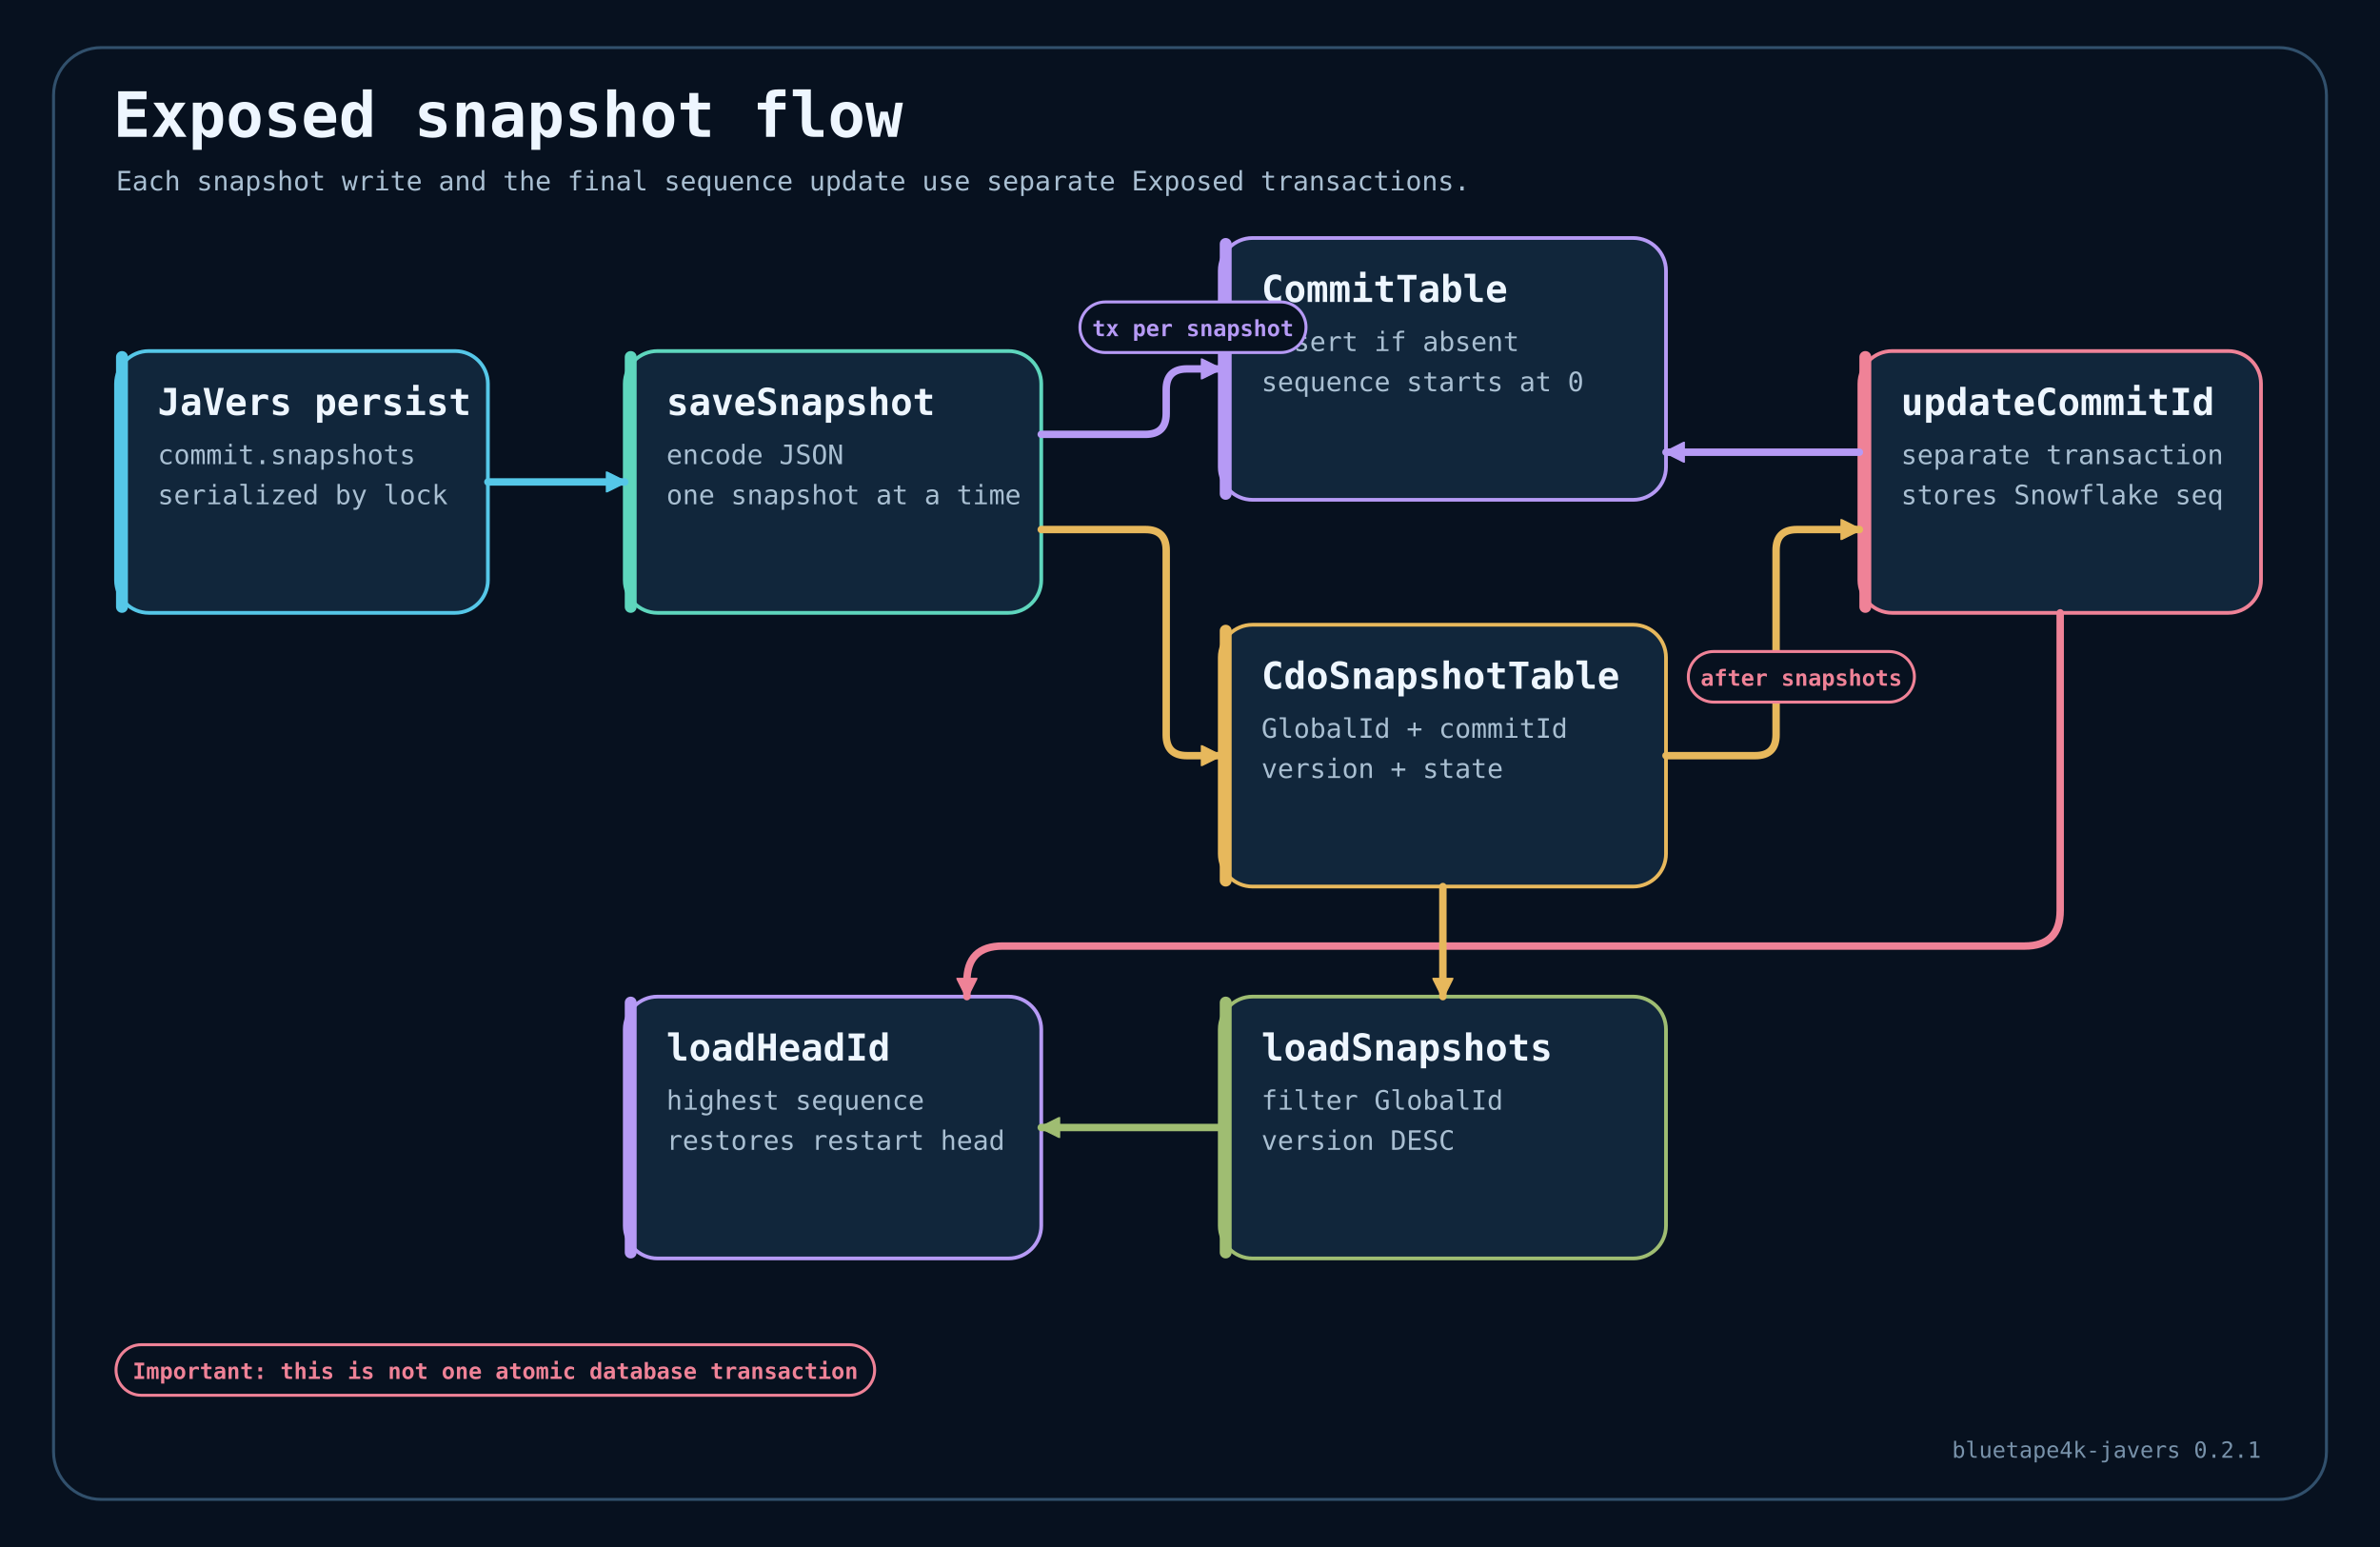
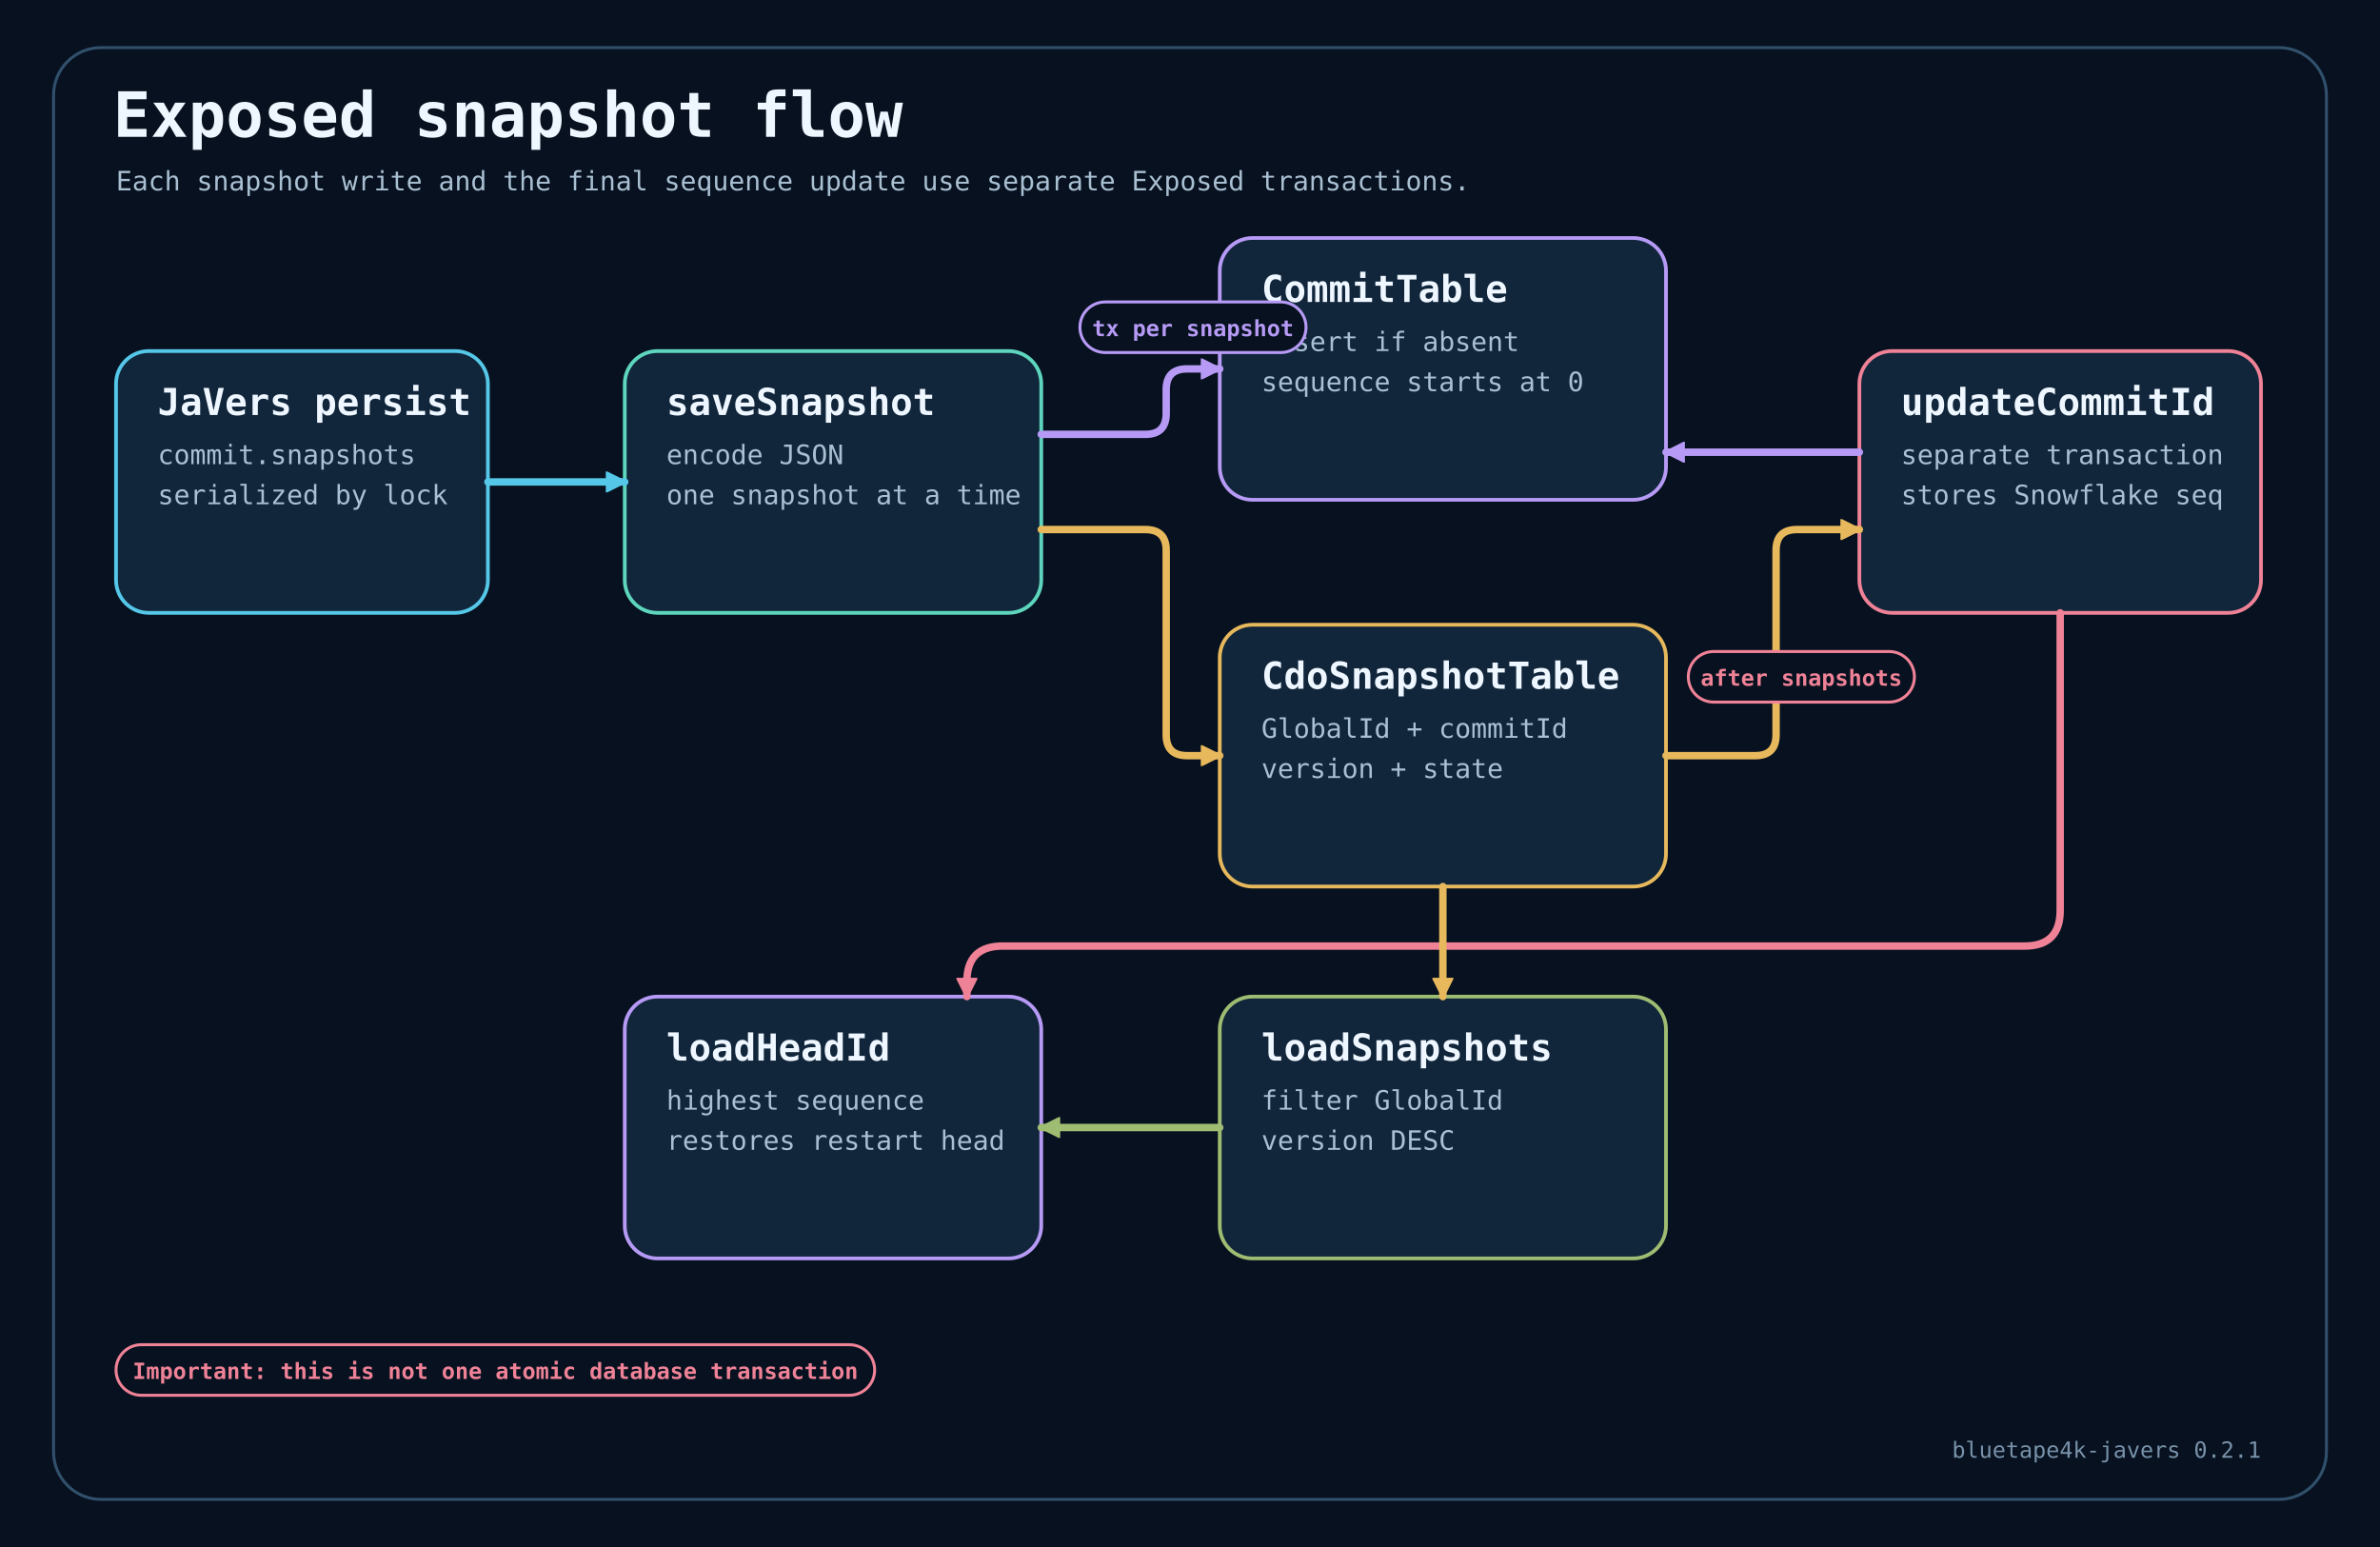
<svg xmlns="http://www.w3.org/2000/svg" width="1600" height="1040" viewBox="0 0 1600 1040" role="img" aria-labelledby="title desc">
  <defs>
    <filter id="shadow" x="-20%" y="-20%" width="140%" height="150%">
      <feDropShadow dx="0" dy="8" stdDeviation="10" flood-color="#000814" flood-opacity="0.42" />
    </filter>
    <marker id="arrow-cyan-14" markerWidth="14" markerHeight="14" refX="9" refY="5" orient="auto" markerUnits="userSpaceOnUse" viewBox="0 0 10 10">
      <path d="M 0 0 L 10 5 L 0 10 Z" fill="#55c7e8" stroke="#55c7e8" stroke-width="0.6" />
    </marker>
    <marker id="arrow-cyan-16" markerWidth="16" markerHeight="16" refX="9" refY="5" orient="auto" markerUnits="userSpaceOnUse" viewBox="0 0 10 10">
      <path d="M 0 0 L 10 5 L 0 10 Z" fill="#55c7e8" stroke="#55c7e8" stroke-width="0.6" />
    </marker>
    <marker id="arrow-teal-14" markerWidth="14" markerHeight="14" refX="9" refY="5" orient="auto" markerUnits="userSpaceOnUse" viewBox="0 0 10 10">
      <path d="M 0 0 L 10 5 L 0 10 Z" fill="#5ed6bd" stroke="#5ed6bd" stroke-width="0.6" />
    </marker>
    <marker id="arrow-teal-16" markerWidth="16" markerHeight="16" refX="9" refY="5" orient="auto" markerUnits="userSpaceOnUse" viewBox="0 0 10 10">
      <path d="M 0 0 L 10 5 L 0 10 Z" fill="#5ed6bd" stroke="#5ed6bd" stroke-width="0.6" />
    </marker>
    <marker id="arrow-purple-14" markerWidth="14" markerHeight="14" refX="9" refY="5" orient="auto" markerUnits="userSpaceOnUse" viewBox="0 0 10 10">
      <path d="M 0 0 L 10 5 L 0 10 Z" fill="#b69af5" stroke="#b69af5" stroke-width="0.6" />
    </marker>
    <marker id="arrow-purple-16" markerWidth="16" markerHeight="16" refX="9" refY="5" orient="auto" markerUnits="userSpaceOnUse" viewBox="0 0 10 10">
      <path d="M 0 0 L 10 5 L 0 10 Z" fill="#b69af5" stroke="#b69af5" stroke-width="0.6" />
    </marker>
    <marker id="arrow-amber-14" markerWidth="14" markerHeight="14" refX="9" refY="5" orient="auto" markerUnits="userSpaceOnUse" viewBox="0 0 10 10">
      <path d="M 0 0 L 10 5 L 0 10 Z" fill="#e7b85c" stroke="#e7b85c" stroke-width="0.6" />
    </marker>
    <marker id="arrow-amber-16" markerWidth="16" markerHeight="16" refX="9" refY="5" orient="auto" markerUnits="userSpaceOnUse" viewBox="0 0 10 10">
      <path d="M 0 0 L 10 5 L 0 10 Z" fill="#e7b85c" stroke="#e7b85c" stroke-width="0.6" />
    </marker>
    <marker id="arrow-rose-14" markerWidth="14" markerHeight="14" refX="9" refY="5" orient="auto" markerUnits="userSpaceOnUse" viewBox="0 0 10 10">
      <path d="M 0 0 L 10 5 L 0 10 Z" fill="#ef8297" stroke="#ef8297" stroke-width="0.6" />
    </marker>
    <marker id="arrow-rose-16" markerWidth="16" markerHeight="16" refX="9" refY="5" orient="auto" markerUnits="userSpaceOnUse" viewBox="0 0 10 10">
      <path d="M 0 0 L 10 5 L 0 10 Z" fill="#ef8297" stroke="#ef8297" stroke-width="0.6" />
    </marker>
    <marker id="arrow-olive-14" markerWidth="14" markerHeight="14" refX="9" refY="5" orient="auto" markerUnits="userSpaceOnUse" viewBox="0 0 10 10">
      <path d="M 0 0 L 10 5 L 0 10 Z" fill="#9fbd72" stroke="#9fbd72" stroke-width="0.6" />
    </marker>
    <marker id="arrow-olive-16" markerWidth="16" markerHeight="16" refX="9" refY="5" orient="auto" markerUnits="userSpaceOnUse" viewBox="0 0 10 10">
      <path d="M 0 0 L 10 5 L 0 10 Z" fill="#9fbd72" stroke="#9fbd72" stroke-width="0.6" />
    </marker>
  </defs>
  <rect width="1600" height="1040" fill="#07111f" />
  <rect class="frame" x="36" y="32" width="1528" height="976" rx="32" fill="none" stroke="#31506c" stroke-width="2" />
  <text class="title" x="76" y="92" text-anchor="start" font-family="Architects Daughter, monospace" font-size="42" font-weight="700" fill="#eef6ff">Exposed snapshot flow</text>
  <text class="subtitle" x="78" y="128" text-anchor="start" font-family="Comic Mono, monospace" font-size="18" font-weight="400" fill="#a9bfd2">Each snapshot write and the final sequence update use separate Exposed transactions.</text>
  <g class="card-group" data-card="JaVers persist">
    <rect class="card" x="78" y="236" width="250" height="176" rx="22" fill="#11263b" stroke="#55c7e8" stroke-width="2.5" />
-     <rect x="78" y="236" width="8" height="176" rx="4" fill="#55c7e8" />
    <text x="106" y="279" text-anchor="start" font-family="Architects Daughter, monospace" font-size="25" font-weight="700" fill="#eef6ff">JaVers persist</text>
    <text x="106" y="312" text-anchor="start" font-family="Comic Mono, monospace" font-size="18" font-weight="400" fill="#a9bfd2">commit.snapshots</text>
    <text x="106" y="339" text-anchor="start" font-family="Comic Mono, monospace" font-size="18" font-weight="400" fill="#a9bfd2">serialized by lock</text>
  </g>
  <g class="card-group" data-card="saveSnapshot">
    <rect class="card" x="420" y="236" width="280" height="176" rx="22" fill="#11263b" stroke="#5ed6bd" stroke-width="2.5" />
-     <rect x="420" y="236" width="8" height="176" rx="4" fill="#5ed6bd" />
    <text x="448" y="279" text-anchor="start" font-family="Architects Daughter, monospace" font-size="25" font-weight="700" fill="#eef6ff">saveSnapshot</text>
    <text x="448" y="312" text-anchor="start" font-family="Comic Mono, monospace" font-size="18" font-weight="400" fill="#a9bfd2">encode JSON</text>
    <text x="448" y="339" text-anchor="start" font-family="Comic Mono, monospace" font-size="18" font-weight="400" fill="#a9bfd2">one snapshot at a time</text>
  </g>
  <g class="card-group" data-card="CommitTable">
    <rect class="card" x="820" y="160" width="300" height="176" rx="22" fill="#11263b" stroke="#b69af5" stroke-width="2.5" />
-     <rect x="820" y="160" width="8" height="176" rx="4" fill="#b69af5" />
    <text x="848" y="203" text-anchor="start" font-family="Architects Daughter, monospace" font-size="25" font-weight="700" fill="#eef6ff">CommitTable</text>
    <text x="848" y="236" text-anchor="start" font-family="Comic Mono, monospace" font-size="18" font-weight="400" fill="#a9bfd2">insert if absent</text>
    <text x="848" y="263" text-anchor="start" font-family="Comic Mono, monospace" font-size="18" font-weight="400" fill="#a9bfd2">sequence starts at 0</text>
  </g>
  <g class="card-group" data-card="CdoSnapshotTable">
    <rect class="card" x="820" y="420" width="300" height="176" rx="22" fill="#11263b" stroke="#e7b85c" stroke-width="2.5" />
-     <rect x="820" y="420" width="8" height="176" rx="4" fill="#e7b85c" />
    <text x="848" y="463" text-anchor="start" font-family="Architects Daughter, monospace" font-size="25" font-weight="700" fill="#eef6ff">CdoSnapshotTable</text>
    <text x="848" y="496" text-anchor="start" font-family="Comic Mono, monospace" font-size="18" font-weight="400" fill="#a9bfd2">GlobalId + commitId</text>
    <text x="848" y="523" text-anchor="start" font-family="Comic Mono, monospace" font-size="18" font-weight="400" fill="#a9bfd2">version + state</text>
  </g>
  <g class="card-group" data-card="updateCommitId">
    <rect class="card" x="1250" y="236" width="270" height="176" rx="22" fill="#11263b" stroke="#ef8297" stroke-width="2.5" />
-     <rect x="1250" y="236" width="8" height="176" rx="4" fill="#ef8297" />
    <text x="1278" y="279" text-anchor="start" font-family="Architects Daughter, monospace" font-size="25" font-weight="700" fill="#eef6ff">updateCommitId</text>
    <text x="1278" y="312" text-anchor="start" font-family="Comic Mono, monospace" font-size="18" font-weight="400" fill="#a9bfd2">separate transaction</text>
    <text x="1278" y="339" text-anchor="start" font-family="Comic Mono, monospace" font-size="18" font-weight="400" fill="#a9bfd2">stores Snowflake seq</text>
  </g>
  <g class="card-group" data-card="loadHeadId">
    <rect class="card" x="420" y="670" width="280" height="176" rx="22" fill="#11263b" stroke="#b69af5" stroke-width="2.5" />
-     <rect x="420" y="670" width="8" height="176" rx="4" fill="#b69af5" />
    <text x="448" y="713" text-anchor="start" font-family="Architects Daughter, monospace" font-size="25" font-weight="700" fill="#eef6ff">loadHeadId</text>
    <text x="448" y="746" text-anchor="start" font-family="Comic Mono, monospace" font-size="18" font-weight="400" fill="#a9bfd2">highest sequence</text>
    <text x="448" y="773" text-anchor="start" font-family="Comic Mono, monospace" font-size="18" font-weight="400" fill="#a9bfd2">restores restart head</text>
  </g>
  <g class="card-group" data-card="loadSnapshots">
    <rect class="card" x="820" y="670" width="300" height="176" rx="22" fill="#11263b" stroke="#9fbd72" stroke-width="2.5" />
-     <rect x="820" y="670" width="8" height="176" rx="4" fill="#9fbd72" />
    <text x="848" y="713" text-anchor="start" font-family="Architects Daughter, monospace" font-size="25" font-weight="700" fill="#eef6ff">loadSnapshots</text>
    <text x="848" y="746" text-anchor="start" font-family="Comic Mono, monospace" font-size="18" font-weight="400" fill="#a9bfd2">filter GlobalId</text>
    <text x="848" y="773" text-anchor="start" font-family="Comic Mono, monospace" font-size="18" font-weight="400" fill="#a9bfd2">version DESC</text>
  </g>
  <path class="connector" data-source="persist" data-target="save" d="M 328 324 H 420" fill="none" stroke="#55c7e8" stroke-width="5" stroke-linecap="round" stroke-linejoin="round" marker-end="url(#arrow-cyan-14)" />
  <path class="connector" data-source="save" data-target="commit-table" d="M 700 292 H 770 Q 784 292 784 278 V 262 Q 784 248 798 248 H 820" fill="none" stroke="#b69af5" stroke-width="5" stroke-linecap="round" stroke-linejoin="round" marker-end="url(#arrow-purple-14)" />
  <path class="connector" data-source="save" data-target="snapshot-table" d="M 700 356 H 770 Q 784 356 784 370 V 494 Q 784 508 798 508 H 820" fill="none" stroke="#e7b85c" stroke-width="5" stroke-linecap="round" stroke-linejoin="round" marker-end="url(#arrow-amber-14)" />
  <path class="connector" data-source="update" data-target="commit-table" d="M 1250 304 H 1120" fill="none" stroke="#b69af5" stroke-width="5" stroke-linecap="round" stroke-linejoin="round" marker-end="url(#arrow-purple-14)" />
  <path class="connector" data-source="snapshot-table" data-target="update" d="M 1120 508 H 1180 Q 1194 508 1194 494 V 370 Q 1194 356 1208 356 H 1250" fill="none" stroke="#e7b85c" stroke-width="5" stroke-linecap="round" stroke-linejoin="round" marker-end="url(#arrow-amber-14)" />
  <path class="connector" data-source="update" data-target="head" d="M 1385 412 V 612 Q 1385 636 1361 636 H 674 Q 650 636 650 660 V 670" fill="none" stroke="#ef8297" stroke-width="5" stroke-linecap="round" stroke-linejoin="round" marker-end="url(#arrow-rose-14)" />
  <path class="connector" data-source="load" data-target="head" d="M 820 758 H 700" fill="none" stroke="#9fbd72" stroke-width="5" stroke-linecap="round" stroke-linejoin="round" marker-end="url(#arrow-olive-14)" />
  <path class="connector" data-source="snapshot-table" data-target="load" d="M 970 596 V 670" fill="none" stroke="#e7b85c" stroke-width="5" stroke-linecap="round" stroke-linejoin="round" marker-end="url(#arrow-amber-14)" />
  <g class="label-pill">
    <rect x="726" y="203" width="152" height="34" rx="17" fill="#07111f" stroke="#b69af5" stroke-width="2" />
    <text x="802.0" y="226" text-anchor="middle" font-family="Comic Mono, monospace" font-size="15" font-weight="700" fill="#b69af5">tx per snapshot</text>
  </g>
  <g class="label-pill">
    <rect x="1135" y="438" width="152" height="34" rx="17" fill="#07111f" stroke="#ef8297" stroke-width="2" />
    <text x="1211.0" y="461" text-anchor="middle" font-family="Comic Mono, monospace" font-size="15" font-weight="700" fill="#ef8297">after snapshots</text>
  </g>
  <g class="legend">
    <g class="label-pill">
      <rect x="78" y="904" width="510" height="34" rx="17" fill="#07111f" stroke="#ef8297" stroke-width="2" />
      <text x="333.0" y="927" text-anchor="middle" font-family="Comic Mono, monospace" font-size="15" font-weight="700" fill="#ef8297">Important: this is not one atomic database transaction</text>
    </g>
  </g>
  <text x="1520" y="980" text-anchor="end" font-family="Comic Mono, monospace" font-size="15" font-weight="400" fill="#7892aa">bluetape4k-javers 0.2.1</text>
</svg>
